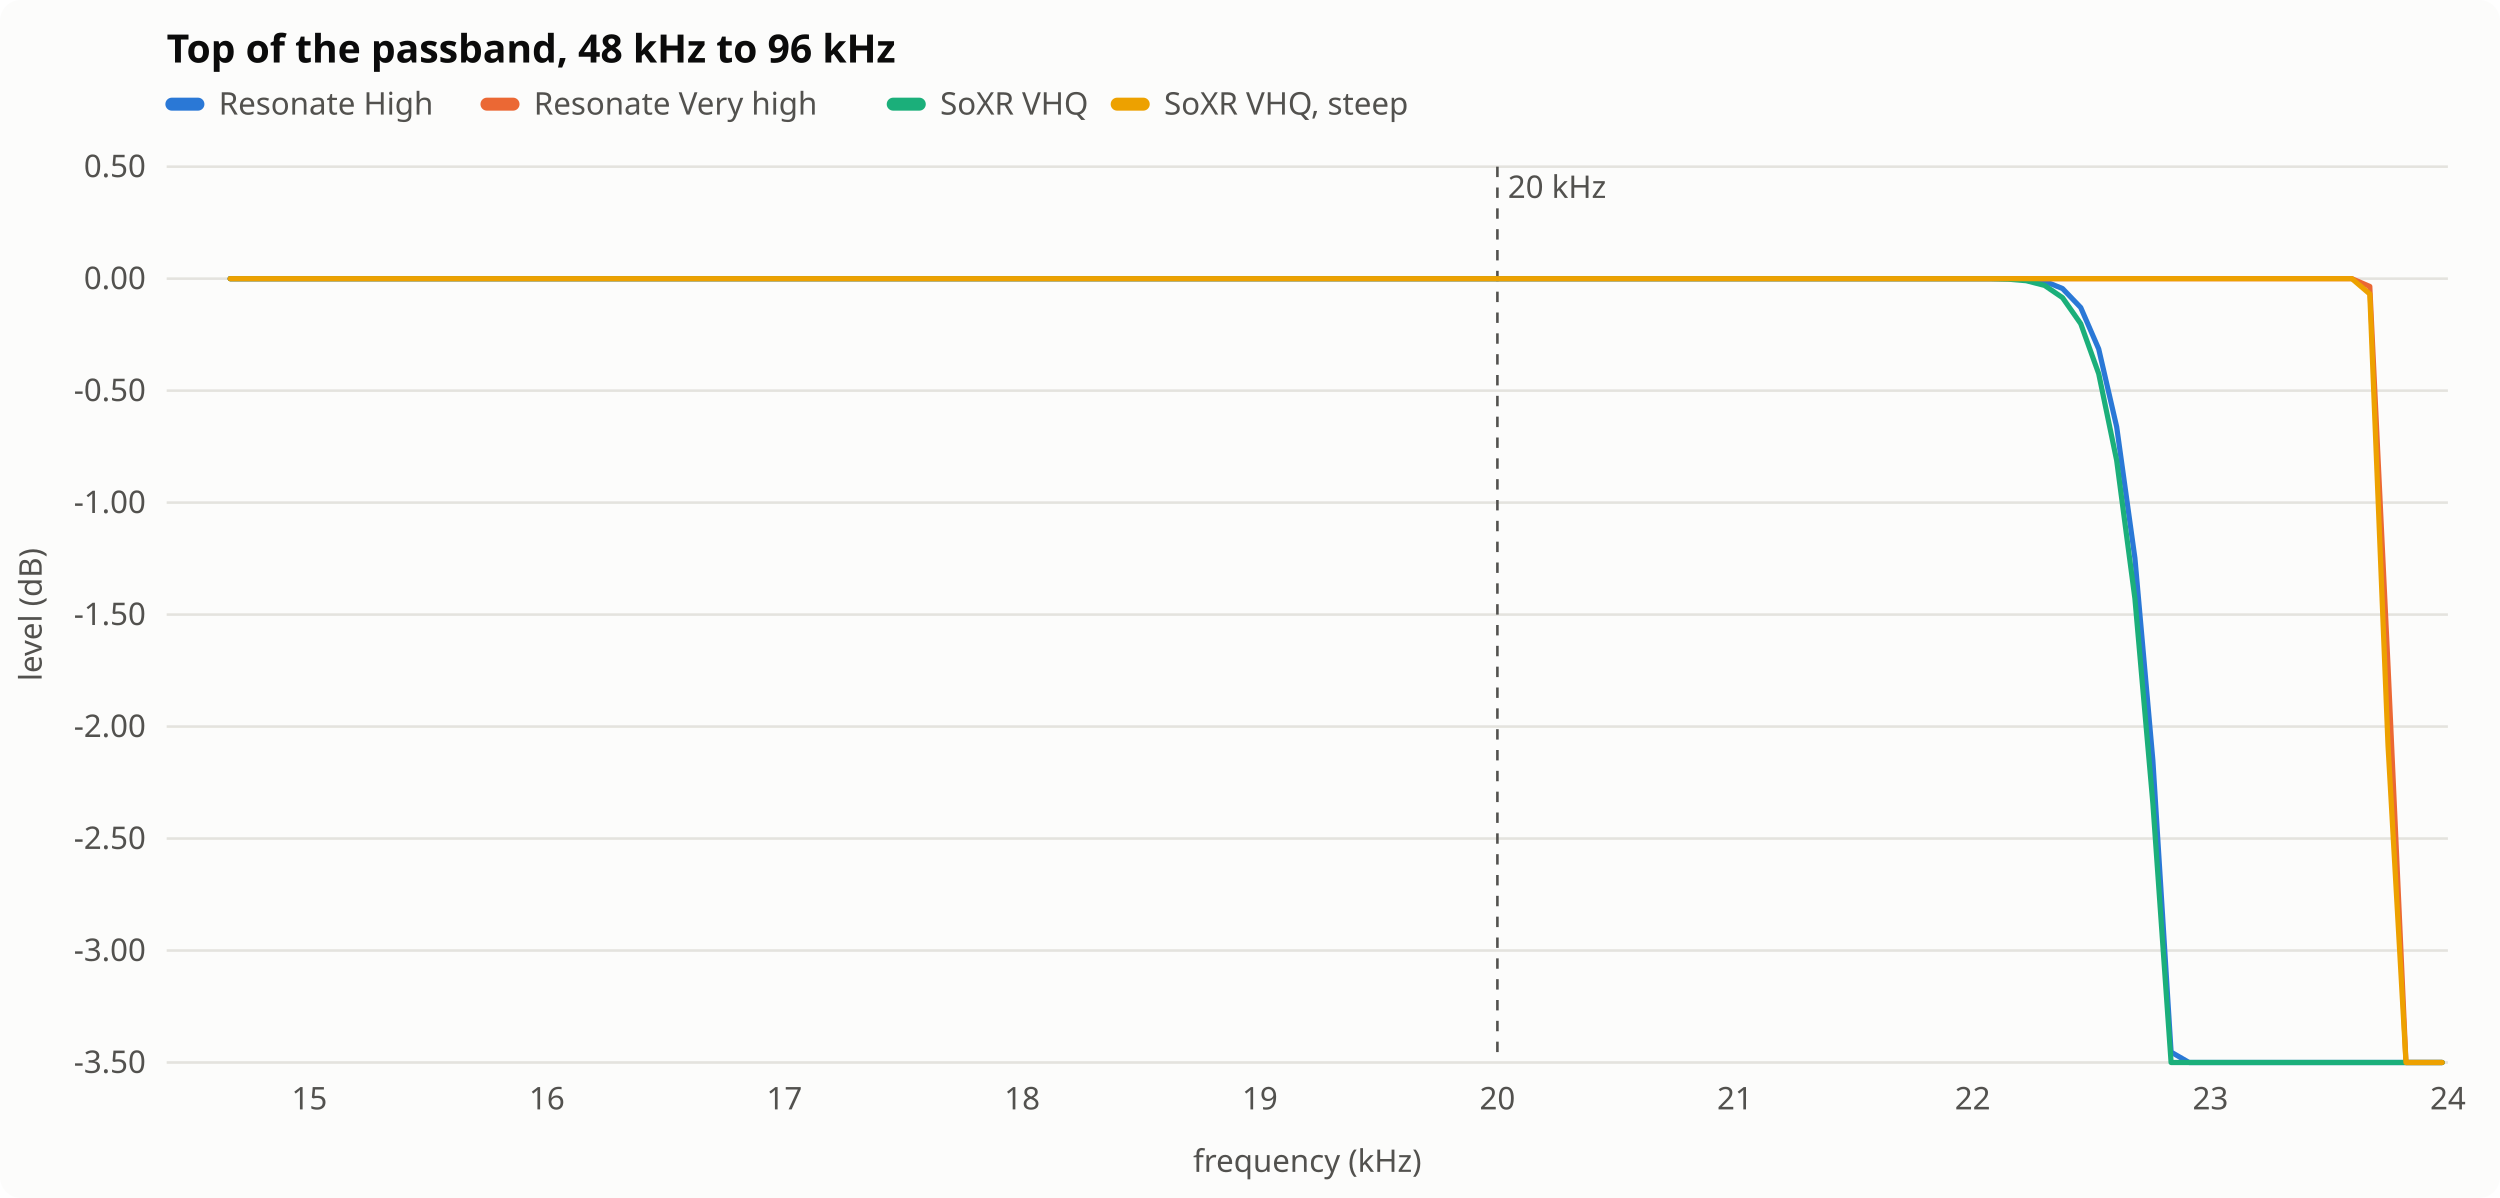
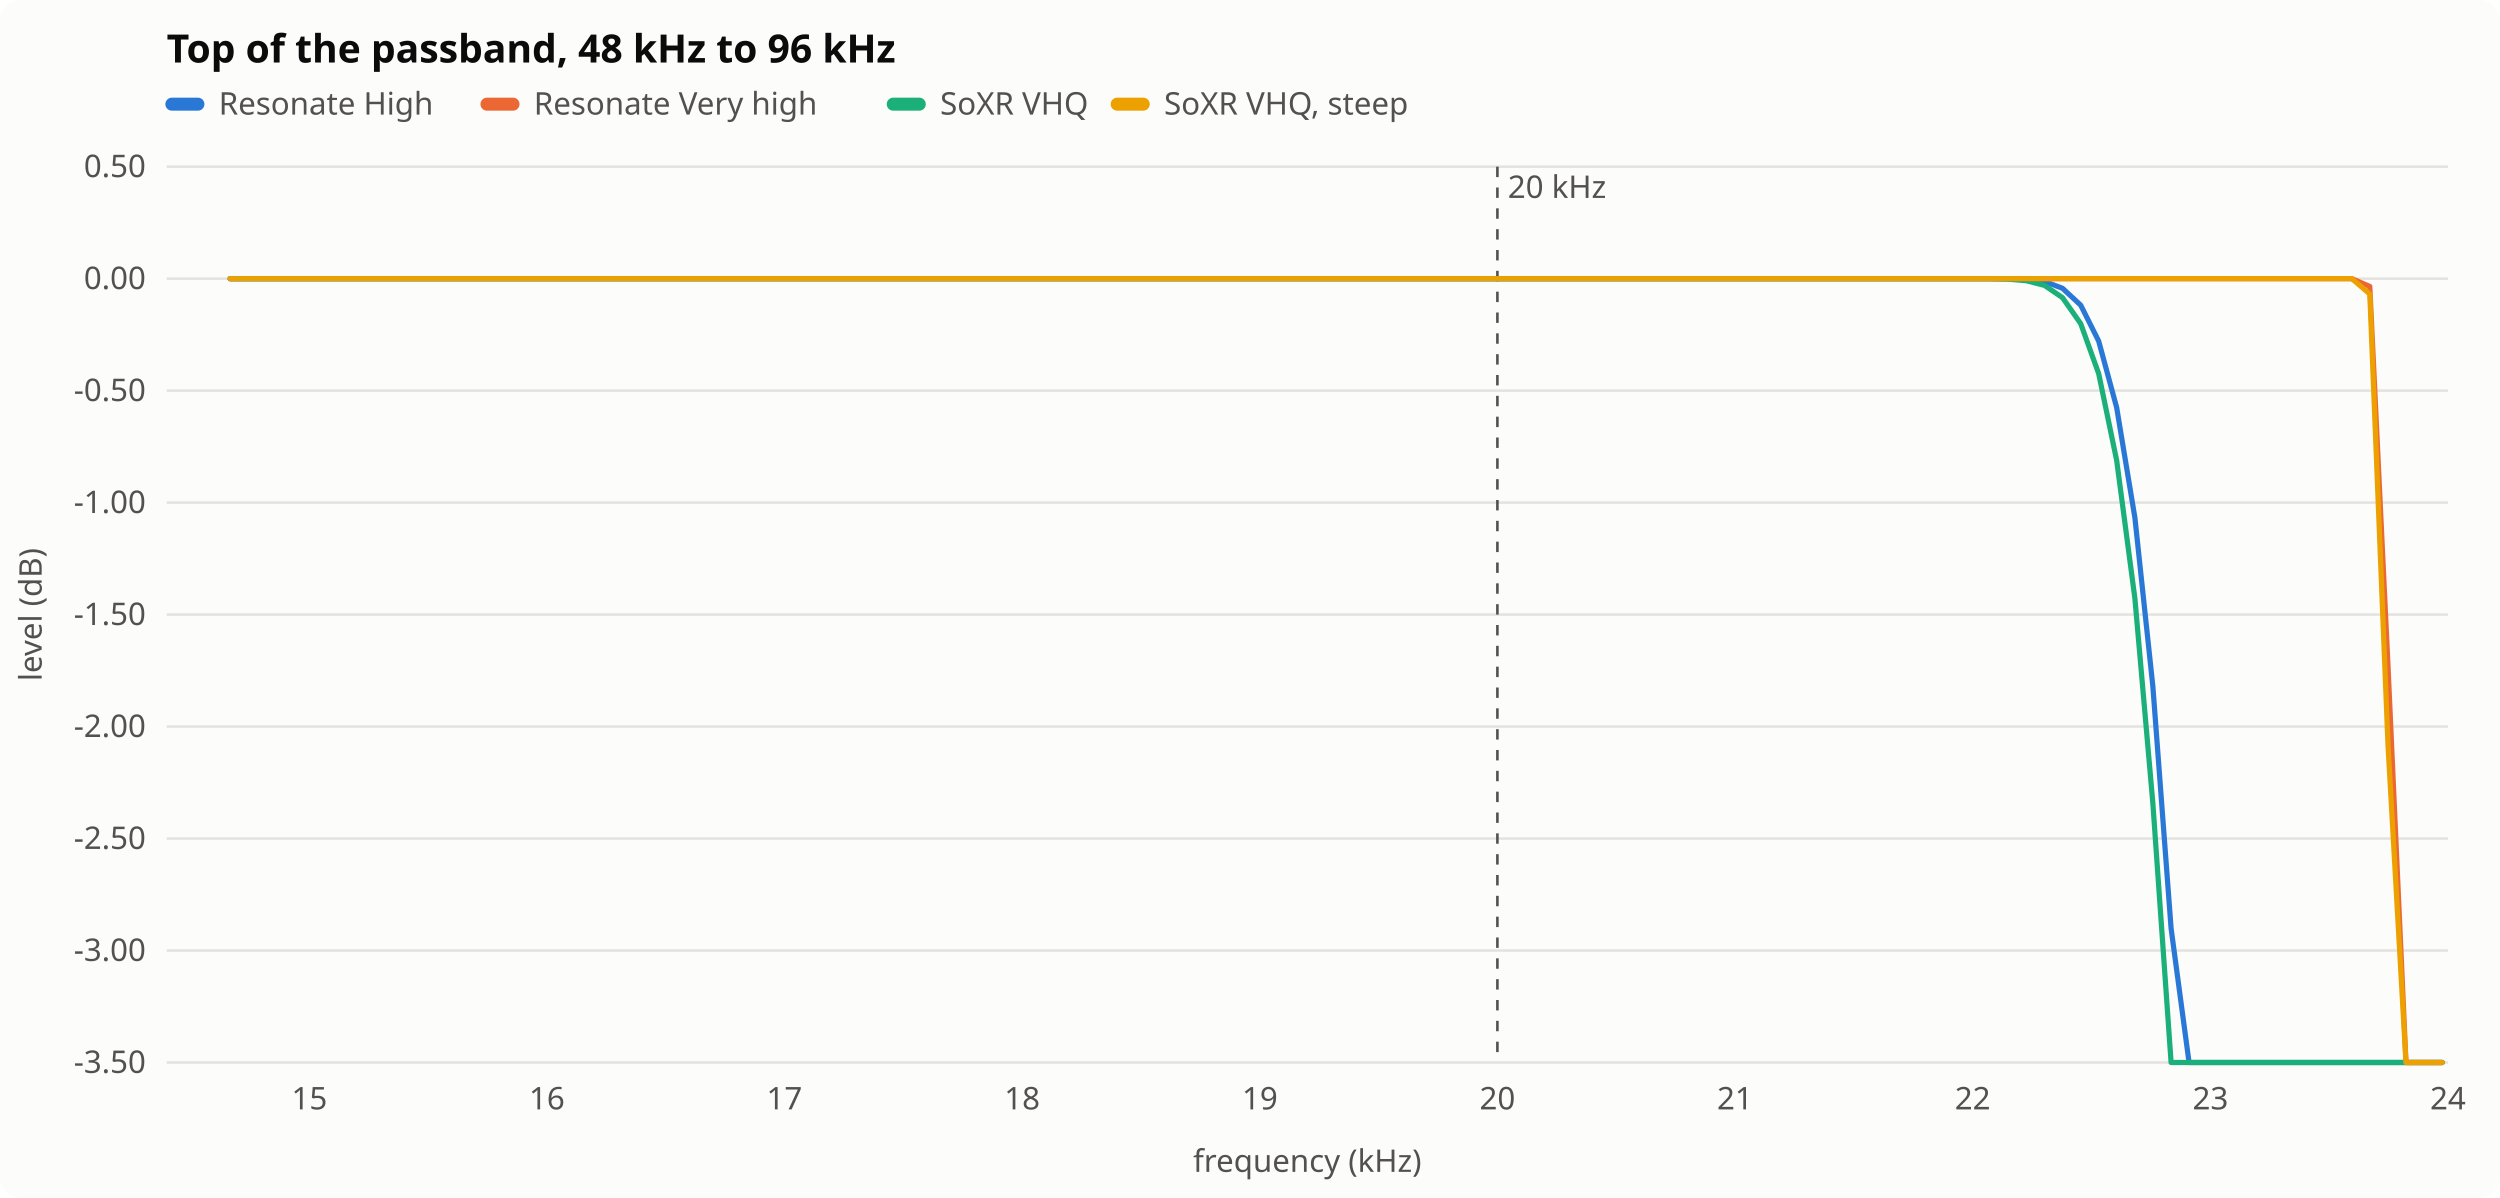
<svg xmlns="http://www.w3.org/2000/svg" viewBox="0 0 960 460" width="960" height="460" role="img" aria-label="Top of the passband, 48 kHz to 96 kHz">
  <style>
.surface { fill: #fcfcfb; }
text { fill: #52514e; font: 12px system-ui, sans-serif; }
.title { fill: #0b0b0b; font-size: 15px; font-weight: 600; }
.grid { stroke: #e4e3de; stroke-width: 1; }
.marker { stroke: #52514e; stroke-width: 1; stroke-dasharray: 4 4; }
.line { fill: none; stroke-width: 2; stroke-linejoin: round; stroke-linecap: round; }
.one { stroke: #2a78d6; fill: #2a78d6; }
.two { stroke: #eb6834; fill: #eb6834; }
.three { stroke: #1baf7a; fill: #1baf7a; }
.four { stroke: #eda100; fill: #eda100; }
.line.one, .line.two, .line.three, .line.four { fill: none; }
@media (prefers-color-scheme: dark) {
  .surface { fill: #1a1a19; }
  text { fill: #c3c2b7; }
  .title { fill: #f0efec; }
  .grid { stroke: #34332f; }
  .marker { stroke: #c3c2b7; }
  .one { stroke: #3987e5; fill: #3987e5; }
  .two { stroke: #d95926; fill: #d95926; }
  .three { stroke: #199e70; fill: #199e70; }
  .four { stroke: #c98500; fill: #c98500; }
  .line.one, .line.two, .line.three, .line.four { fill: none; }
}
</style>
  <rect class="surface" width="960" height="460" rx="8" />
  <text class="title" x="64" y="24">Top of the passband, 48 kHz to 96 kHz</text>
  <rect class="one" x="64" y="38" width="14" height="4" rx="2" />
  <text x="84" y="44">Resonate High</text>
  <rect class="two" x="185" y="38" width="14" height="4" rx="2" />
  <text x="205" y="44">Resonate Very high</text>
  <rect class="three" x="341" y="38" width="14" height="4" rx="2" />
  <text x="361" y="44">SoXR VHQ</text>
  <rect class="four" x="427" y="38" width="14" height="4" rx="2" />
  <text x="447" y="44">SoXR VHQ, steep</text>
  <line class="grid" x1="64" x2="940" y1="408.0" y2="408.0" />
  <text x="56" y="412.0" text-anchor="end">-3.50</text>
  <line class="grid" x1="64" x2="940" y1="365.0" y2="365.0" />
  <text x="56" y="369.0" text-anchor="end">-3.00</text>
  <line class="grid" x1="64" x2="940" y1="322.0" y2="322.0" />
  <text x="56" y="326.0" text-anchor="end">-2.50</text>
  <line class="grid" x1="64" x2="940" y1="279.0" y2="279.0" />
  <text x="56" y="283.0" text-anchor="end">-2.00</text>
  <line class="grid" x1="64" x2="940" y1="236.0" y2="236.0" />
  <text x="56" y="240.0" text-anchor="end">-1.50</text>
  <line class="grid" x1="64" x2="940" y1="193.0" y2="193.0" />
  <text x="56" y="197.0" text-anchor="end">-1.00</text>
  <line class="grid" x1="64" x2="940" y1="150.0" y2="150.0" />
  <text x="56" y="154.0" text-anchor="end">-0.50</text>
  <line class="grid" x1="64" x2="940" y1="107.0" y2="107.0" />
  <text x="56" y="111.0" text-anchor="end">0.00</text>
  <line class="grid" x1="64" x2="940" y1="64.0" y2="64.0" />
  <text x="56" y="68.0" text-anchor="end">0.50</text>
  <text x="118.8" y="426" text-anchor="middle">15</text>
  <text x="210.0" y="426" text-anchor="middle">16</text>
  <text x="301.2" y="426" text-anchor="middle">17</text>
  <text x="392.5" y="426" text-anchor="middle">18</text>
  <text x="483.8" y="426" text-anchor="middle">19</text>
  <text x="575.0" y="426" text-anchor="middle">20</text>
  <text x="666.2" y="426" text-anchor="middle">21</text>
  <text x="757.5" y="426" text-anchor="middle">22</text>
  <text x="848.8" y="426" text-anchor="middle">23</text>
  <text x="940.0" y="426" text-anchor="middle">24</text>
  <text x="502" y="450" text-anchor="middle">frequency (kHz)</text>
  <text x="16" y="236" transform="rotate(-90 16 236)" text-anchor="middle">level (dB)</text>
  <line class="marker" x1="575.0" x2="575.0" y1="64" y2="408" />
  <text x="579.0" y="76">20 kHz</text>
-   <polyline class="line one" points="88.4,107.0 244.0,107.0 417.7,107.0 575.0,107.0 611.5,107.0 618.4,107.0 625.4,107.0 632.3,107.0 639.3,107.0 646.2,107.0 653.2,107.0 660.1,107.0 667.0,107.0 674.0,107.0 680.9,107.0 687.9,107.0 694.8,107.0 701.8,107.0 708.7,107.0 715.6,107.0 722.6,107.0 729.5,107.0 736.5,107.0 743.4,107.0 750.4,107.0 757.3,107.0 764.2,107.0 771.2,107.0 778.1,107.2 785.1,108.0 792.0,110.8 799.0,118.1 805.9,134.0 812.8,163.9 819.8,214.3 826.7,292.0 833.7,404.0 840.6,408.0 847.6,408.0 854.5,408.0 861.4,408.0 868.4,408.0 875.3,408.0 882.3,408.0 889.2,408.0 896.2,408.0 903.1,408.0 910.0,408.0 917.0,408.0 923.9,408.0 930.9,408.0 937.8,408.0" />
+   <polyline class="line one" points="88.4,107.0 244.0,107.0 417.7,107.0 575.0,107.0 611.5,107.0 618.4,107.0 625.4,107.0 632.3,107.0 639.3,107.0 646.2,107.0 653.2,107.0 660.1,107.0 667.0,107.0 674.0,107.0 680.9,107.0 687.9,107.0 694.8,107.0 701.8,107.0 708.7,107.0 715.6,107.0 722.6,107.0 729.5,107.0 736.5,107.0 743.4,107.0 750.4,107.0 757.3,107.0 764.2,107.0 771.2,107.0 778.1,107.2 785.1,108.1 792.0,110.7 799.0,117.2 805.9,131.0 812.8,156.5 819.8,198.8 826.7,263.6 833.7,356.5 840.6,408.0 847.6,408.0 854.5,408.0 861.4,408.0 868.4,408.0 875.3,408.0 882.3,408.0 889.2,408.0 896.2,408.0 903.1,408.0 910.0,408.0 917.0,408.0 923.9,408.0 930.9,408.0 937.8,408.0" />
  <polyline class="line two" points="88.4,107.0 244.0,107.0 417.7,107.0 575.0,107.0 611.5,107.0 618.4,107.0 625.4,107.0 632.3,107.0 639.3,107.0 646.2,107.0 653.2,107.0 660.1,107.0 667.0,107.0 674.0,107.0 680.9,107.0 687.9,107.0 694.8,107.0 701.8,107.0 708.7,107.0 715.6,107.0 722.6,107.0 729.5,107.0 736.5,107.0 743.4,107.0 750.4,107.0 757.3,107.0 764.2,107.0 771.2,107.0 778.1,107.0 785.1,107.0 792.0,107.0 799.0,107.0 805.9,107.0 812.8,107.0 819.8,107.0 826.7,107.0 833.7,107.0 840.6,107.0 847.6,107.0 854.5,107.0 861.4,107.0 868.4,107.0 875.3,107.0 882.3,107.0 889.2,107.0 896.2,107.0 903.1,107.0 910.0,110.0 917.0,255.8 923.9,408.0 930.9,408.0 937.8,408.0" />
  <polyline class="line three" points="88.4,107.0 244.0,107.0 417.7,107.0 575.0,107.0 611.5,107.0 618.4,107.0 625.4,107.0 632.3,107.0 639.3,107.0 646.2,107.0 653.2,107.0 660.1,107.0 667.0,107.0 674.0,107.0 680.9,107.0 687.9,107.0 694.8,107.0 701.8,107.0 708.7,107.0 715.6,107.0 722.6,107.0 729.5,107.0 736.5,107.0 743.4,107.0 750.4,107.0 757.3,107.0 764.2,107.0 771.2,107.2 778.1,107.8 785.1,109.6 792.0,114.3 799.0,124.3 805.9,143.5 812.8,176.8 819.8,229.8 826.7,308.5 833.7,408.0 840.6,408.0 847.6,408.0 854.5,408.0 861.4,408.0 868.4,408.0 875.3,408.0 882.3,408.0 889.2,408.0 896.2,408.0 903.1,408.0 910.0,408.0 917.0,408.0 923.9,408.0 930.9,408.0 937.8,408.0" />
  <polyline class="line four" points="88.4,107.0 244.0,107.0 417.7,107.0 575.0,107.0 611.5,107.0 618.4,107.0 625.4,107.0 632.3,107.0 639.3,107.0 646.2,107.0 653.2,107.0 660.1,107.0 667.0,107.0 674.0,107.0 680.9,107.0 687.9,107.0 694.8,107.0 701.8,107.0 708.7,107.0 715.6,107.0 722.6,107.0 729.5,107.0 736.5,107.0 743.4,107.0 750.4,107.0 757.3,107.0 764.2,107.0 771.2,107.0 778.1,107.0 785.1,107.0 792.0,107.0 799.0,107.0 805.9,107.0 812.8,107.0 819.8,107.0 826.7,107.0 833.7,107.0 840.6,107.0 847.6,107.0 854.5,107.0 861.4,107.0 868.4,107.0 875.3,107.0 882.3,107.0 889.2,107.0 896.2,107.0 903.1,107.0 910.0,112.9 917.0,286.3 923.9,408.0 930.9,408.0 937.8,408.0" />
</svg>
